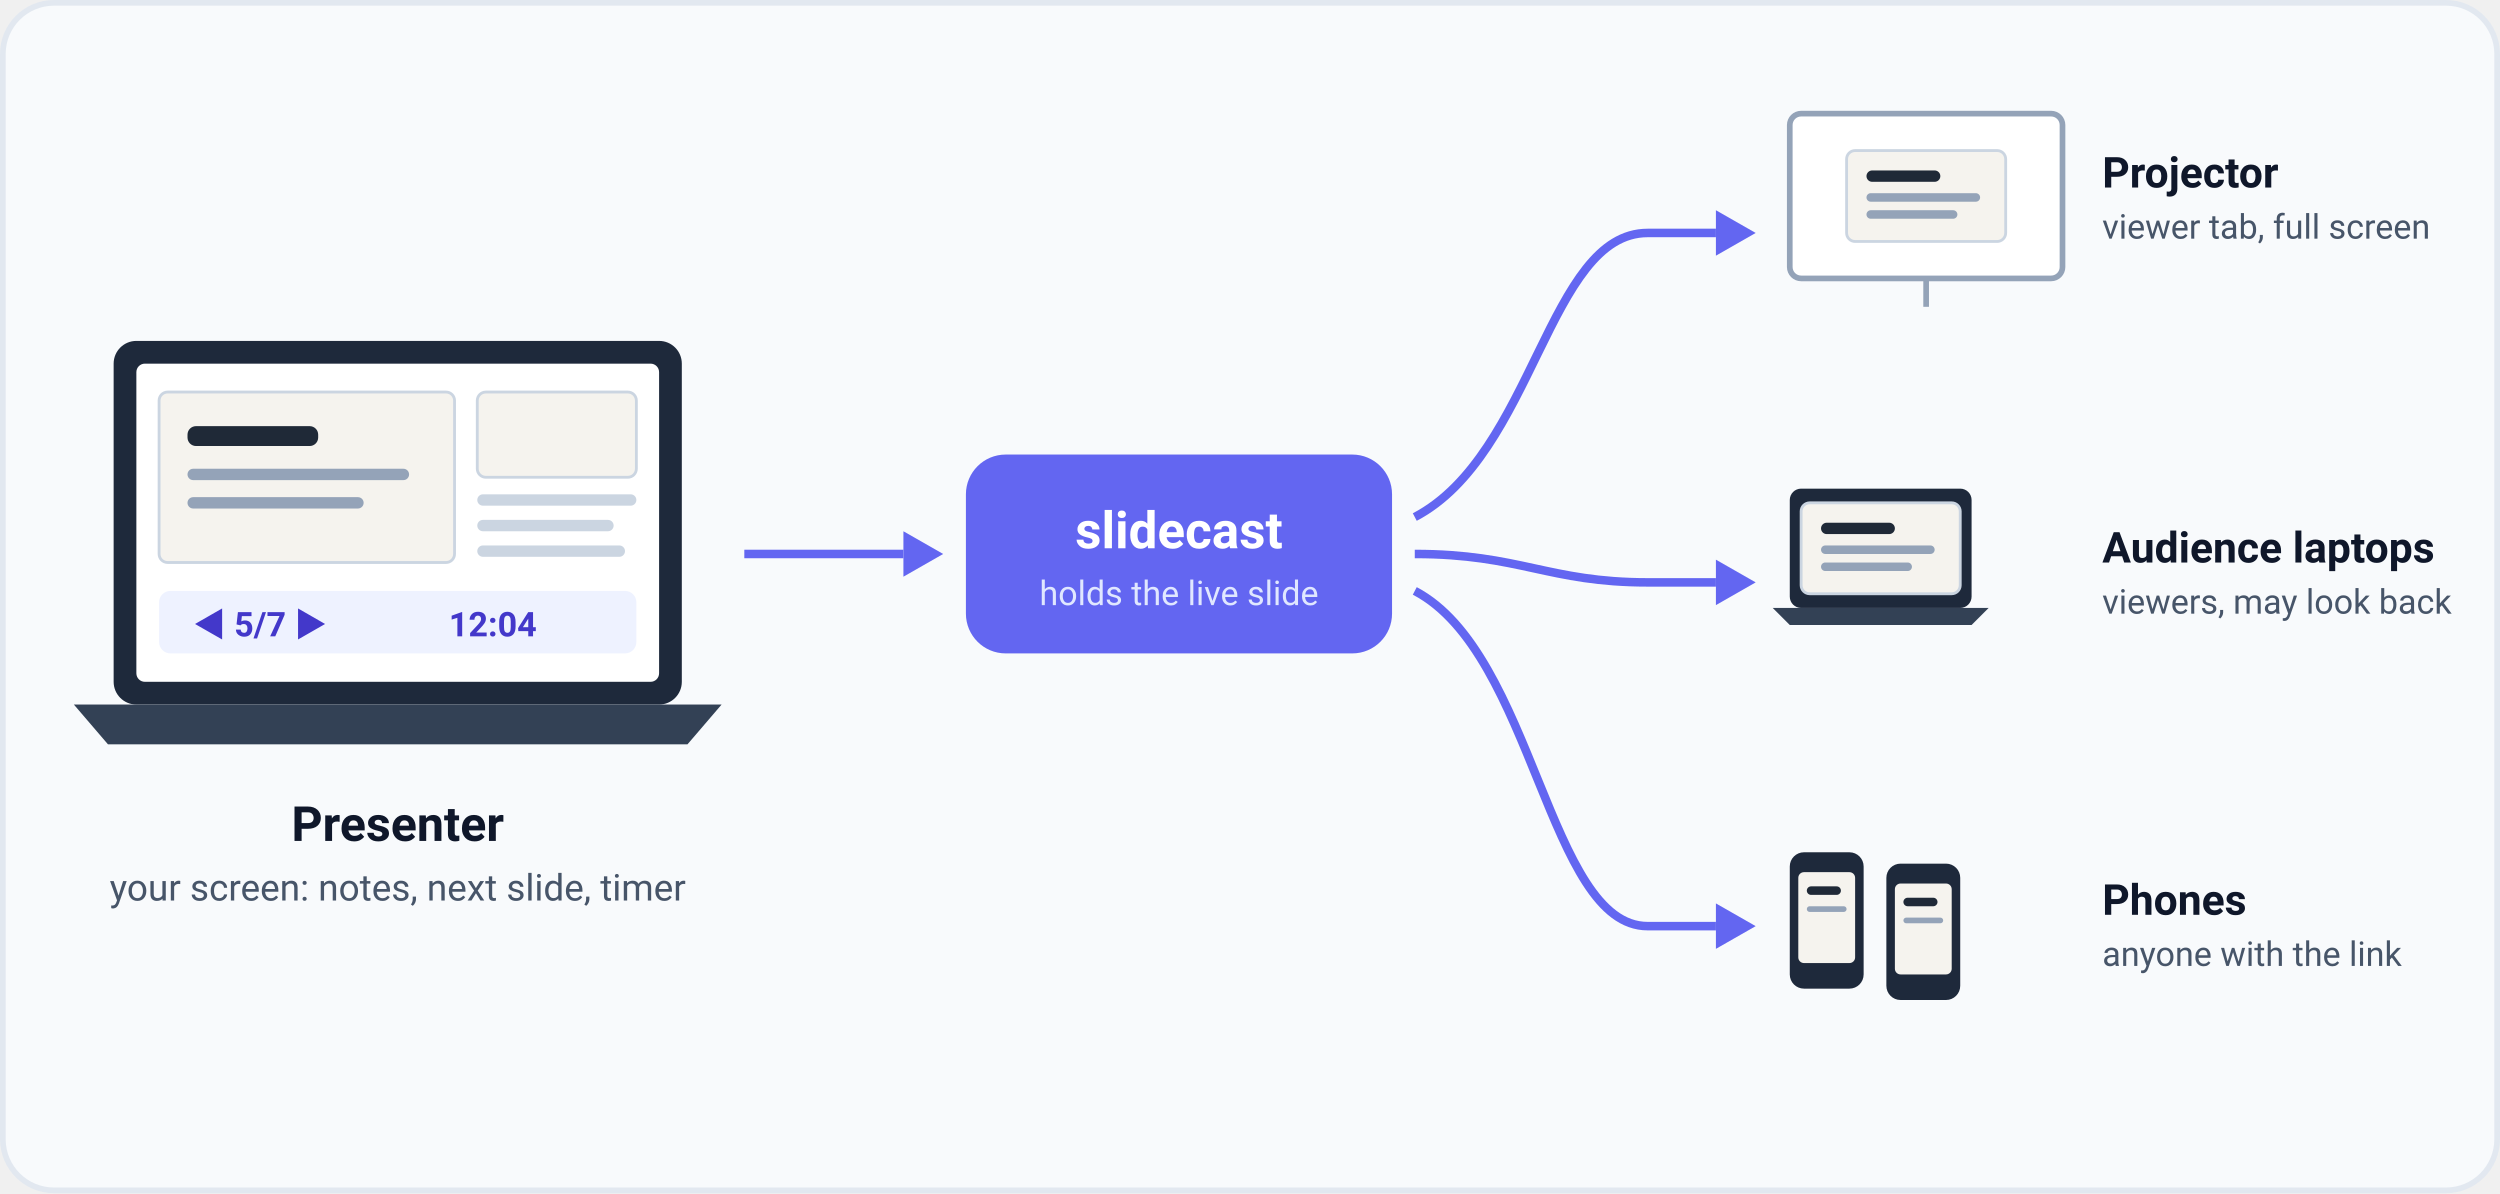
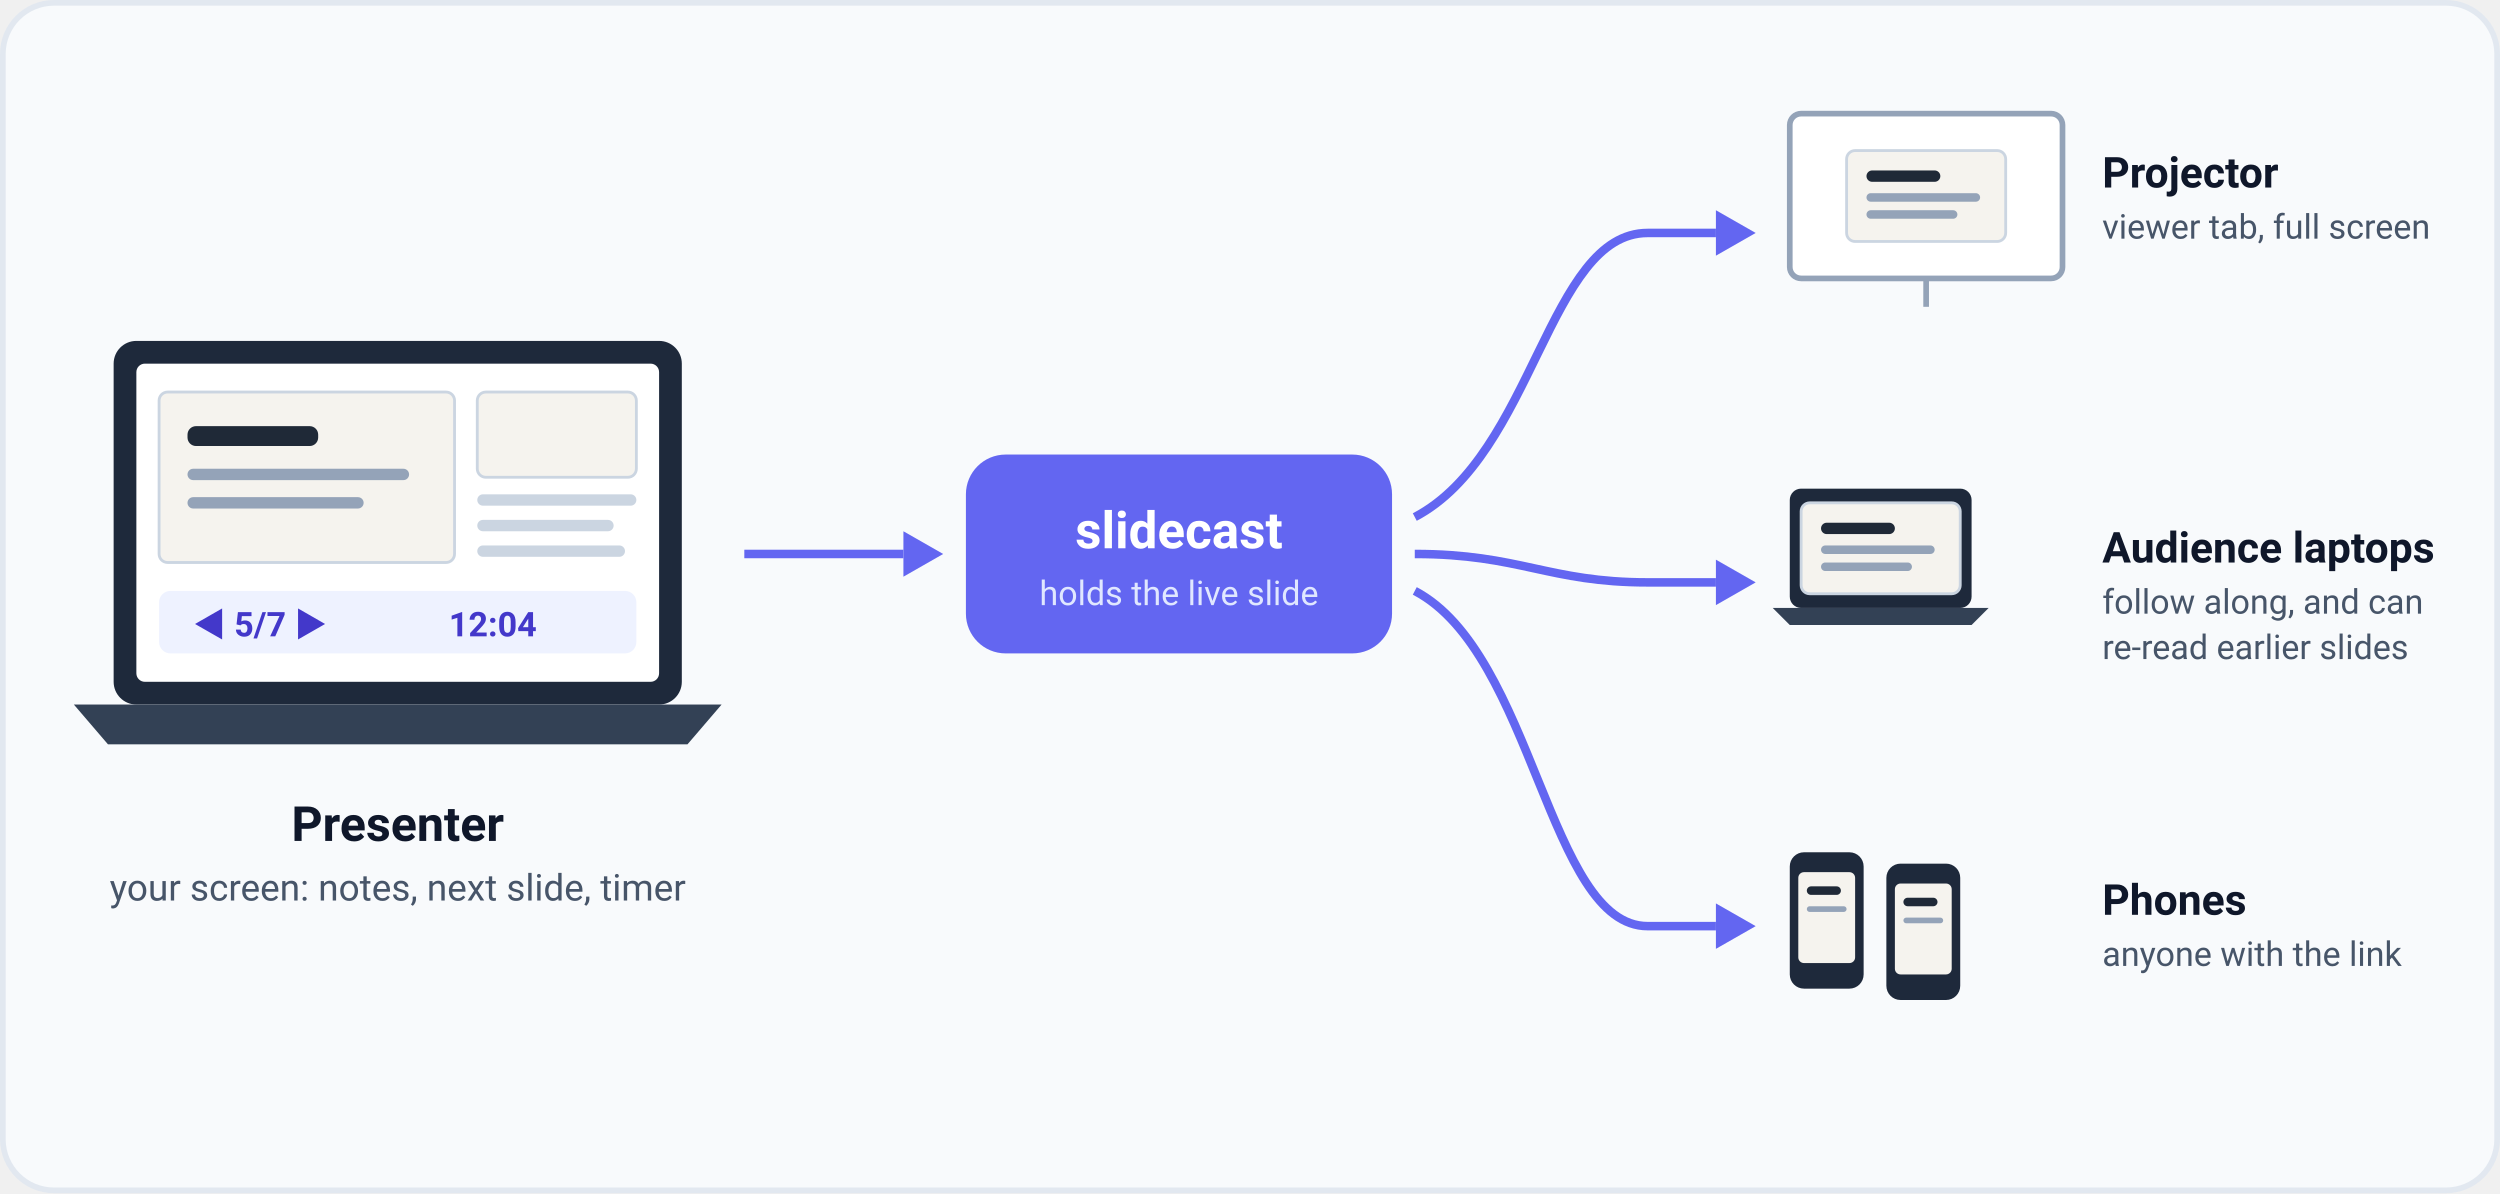
<svg xmlns="http://www.w3.org/2000/svg" viewBox="0 0 880 420" width="880" height="420" font-family="system-ui, -apple-system, 'Segoe UI', Roboto, sans-serif">
  <defs>
    <g id="mini-slide">
      <rect width="56" height="32" rx="3" fill="#f5f3ee" stroke="#cbd5e1" />
      <rect x="7" y="7" width="26" height="4" rx="2" fill="#1f2937" />
      <rect x="7" y="15" width="40" height="3" rx="1.5" fill="#94a3b8" />
      <rect x="7" y="21" width="32" height="3" rx="1.5" fill="#94a3b8" />
    </g>
  </defs>
  <rect x="1" y="1" width="878" height="418" rx="18" fill="#f8fafc" stroke="#e2e8f0" stroke-width="2" />
  <g transform="translate(40 120)">
    <rect width="200" height="128" rx="8" fill="#1e293b" />
    <rect x="8" y="8" width="184" height="112" rx="3" fill="#ffffff" />
    <rect x="16" y="18" width="104" height="60" rx="3" fill="#f5f3ee" stroke="#cbd5e1" />
    <rect x="26" y="30" width="46" height="7" rx="3" fill="#1f2937" />
    <rect x="26" y="45" width="78" height="4" rx="2" fill="#94a3b8" />
    <rect x="26" y="55" width="62" height="4" rx="2" fill="#94a3b8" />
    <rect x="128" y="18" width="56" height="30" rx="3" fill="#f5f3ee" stroke="#cbd5e1" />
    <rect x="128" y="54" width="56" height="4" rx="2" fill="#cbd5e1" />
    <rect x="128" y="63" width="48" height="4" rx="2" fill="#cbd5e1" />
    <rect x="128" y="72" width="52" height="4" rx="2" fill="#cbd5e1" />
    <rect x="16" y="88" width="168" height="22" rx="4" fill="#eef2ff" />
    <text x="28" y="104" font-size="12" font-weight="700" fill="#4338ca">◀ 5/7 ▶</text>
    <text x="118" y="104" font-size="12" font-weight="700" fill="#4338ca">12:04</text>
    <path d="M-14 128 h228 l-12 14 h-204 z" fill="#334155" />
    <text x="100" y="176" text-anchor="middle" font-size="17" font-weight="700" fill="#0f172a">Presenter</text>
    <text x="100" y="197" text-anchor="middle" font-size="13" fill="#475569">your screen: notes, next slide, timer</text>
  </g>
  <g transform="translate(340 160)">
    <rect width="150" height="70" rx="14" fill="#6366f1" />
    <text x="75" y="33" text-anchor="middle" font-size="18" font-weight="700" fill="#ffffff">slidecast</text>
    <text x="75" y="53" text-anchor="middle" font-size="12" fill="#e0e7ff">holds the live slide</text>
  </g>
  <line x1="262" y1="195" x2="318" y2="195" stroke="#6366f1" stroke-width="3" />
  <path d="M318 187 L332 195 L318 203 z" fill="#6366f1" />
  <path d="M498 182 C 540 160, 545 82, 580 82 L 604 82" fill="none" stroke="#6366f1" stroke-width="3" />
  <path d="M604 74 L618 82 L604 90 z" fill="#6366f1" />
  <path d="M498 195 C 535 195, 545 205, 580 205 L 604 205" fill="none" stroke="#6366f1" stroke-width="3" />
  <path d="M604 197 L618 205 L604 213 z" fill="#6366f1" />
  <path d="M498 208 C 540 230, 545 326, 580 326 L 604 326" fill="none" stroke="#6366f1" stroke-width="3" />
  <path d="M604 318 L618 326 L604 334 z" fill="#6366f1" />
  <g transform="translate(630 40)">
    <rect width="96" height="58" rx="4" fill="#ffffff" stroke="#94a3b8" stroke-width="2" />
    <use href="#mini-slide" x="20" y="13" />
    <line x1="48" y1="58" x2="48" y2="68" stroke="#94a3b8" stroke-width="2" />
    <text x="110" y="26" font-size="15" font-weight="700" fill="#0f172a">Projector</text>
    <text x="110" y="44" font-size="12" fill="#475569">viewer tab, full screen</text>
  </g>
  <g transform="translate(630 172)">
    <rect width="64" height="42" rx="4" fill="#1e293b" />
    <use href="#mini-slide" x="4" y="5" />
    <path d="M-6 42 h76 l-6 6 h-64 z" fill="#334155" />
    <text x="110" y="26" font-size="15" font-weight="700" fill="#0f172a">Audience laptops</text>
-     <text x="110" y="44" font-size="12" fill="#475569">viewers, may look back</text>
+     <text x="110" y="44" font-size="12" fill="#475569">follow along, and can</text>
+     <text x="110" y="60" font-size="12" fill="#475569">re-read earlier slides</text>
  </g>
  <g transform="translate(630 300)">
    <rect width="26" height="48" rx="5" fill="#1e293b" />
    <rect x="3" y="7" width="20" height="32" rx="2" fill="#f5f3ee" />
    <rect x="6" y="12" width="12" height="3" rx="1.5" fill="#1f2937" />
    <rect x="6" y="19" width="14" height="2" rx="1" fill="#94a3b8" />
    <rect x="34" y="4" width="26" height="48" rx="5" fill="#1e293b" />
    <rect x="37" y="11" width="20" height="32" rx="2" fill="#f5f3ee" />
    <rect x="40" y="16" width="12" height="3" rx="1.5" fill="#1f2937" />
    <rect x="40" y="23" width="14" height="2" rx="1" fill="#94a3b8" />
    <text x="110" y="22" font-size="15" font-weight="700" fill="#0f172a">Phones</text>
    <text x="110" y="40" font-size="12" fill="#475569">anyone with the link</text>
  </g>
</svg>
